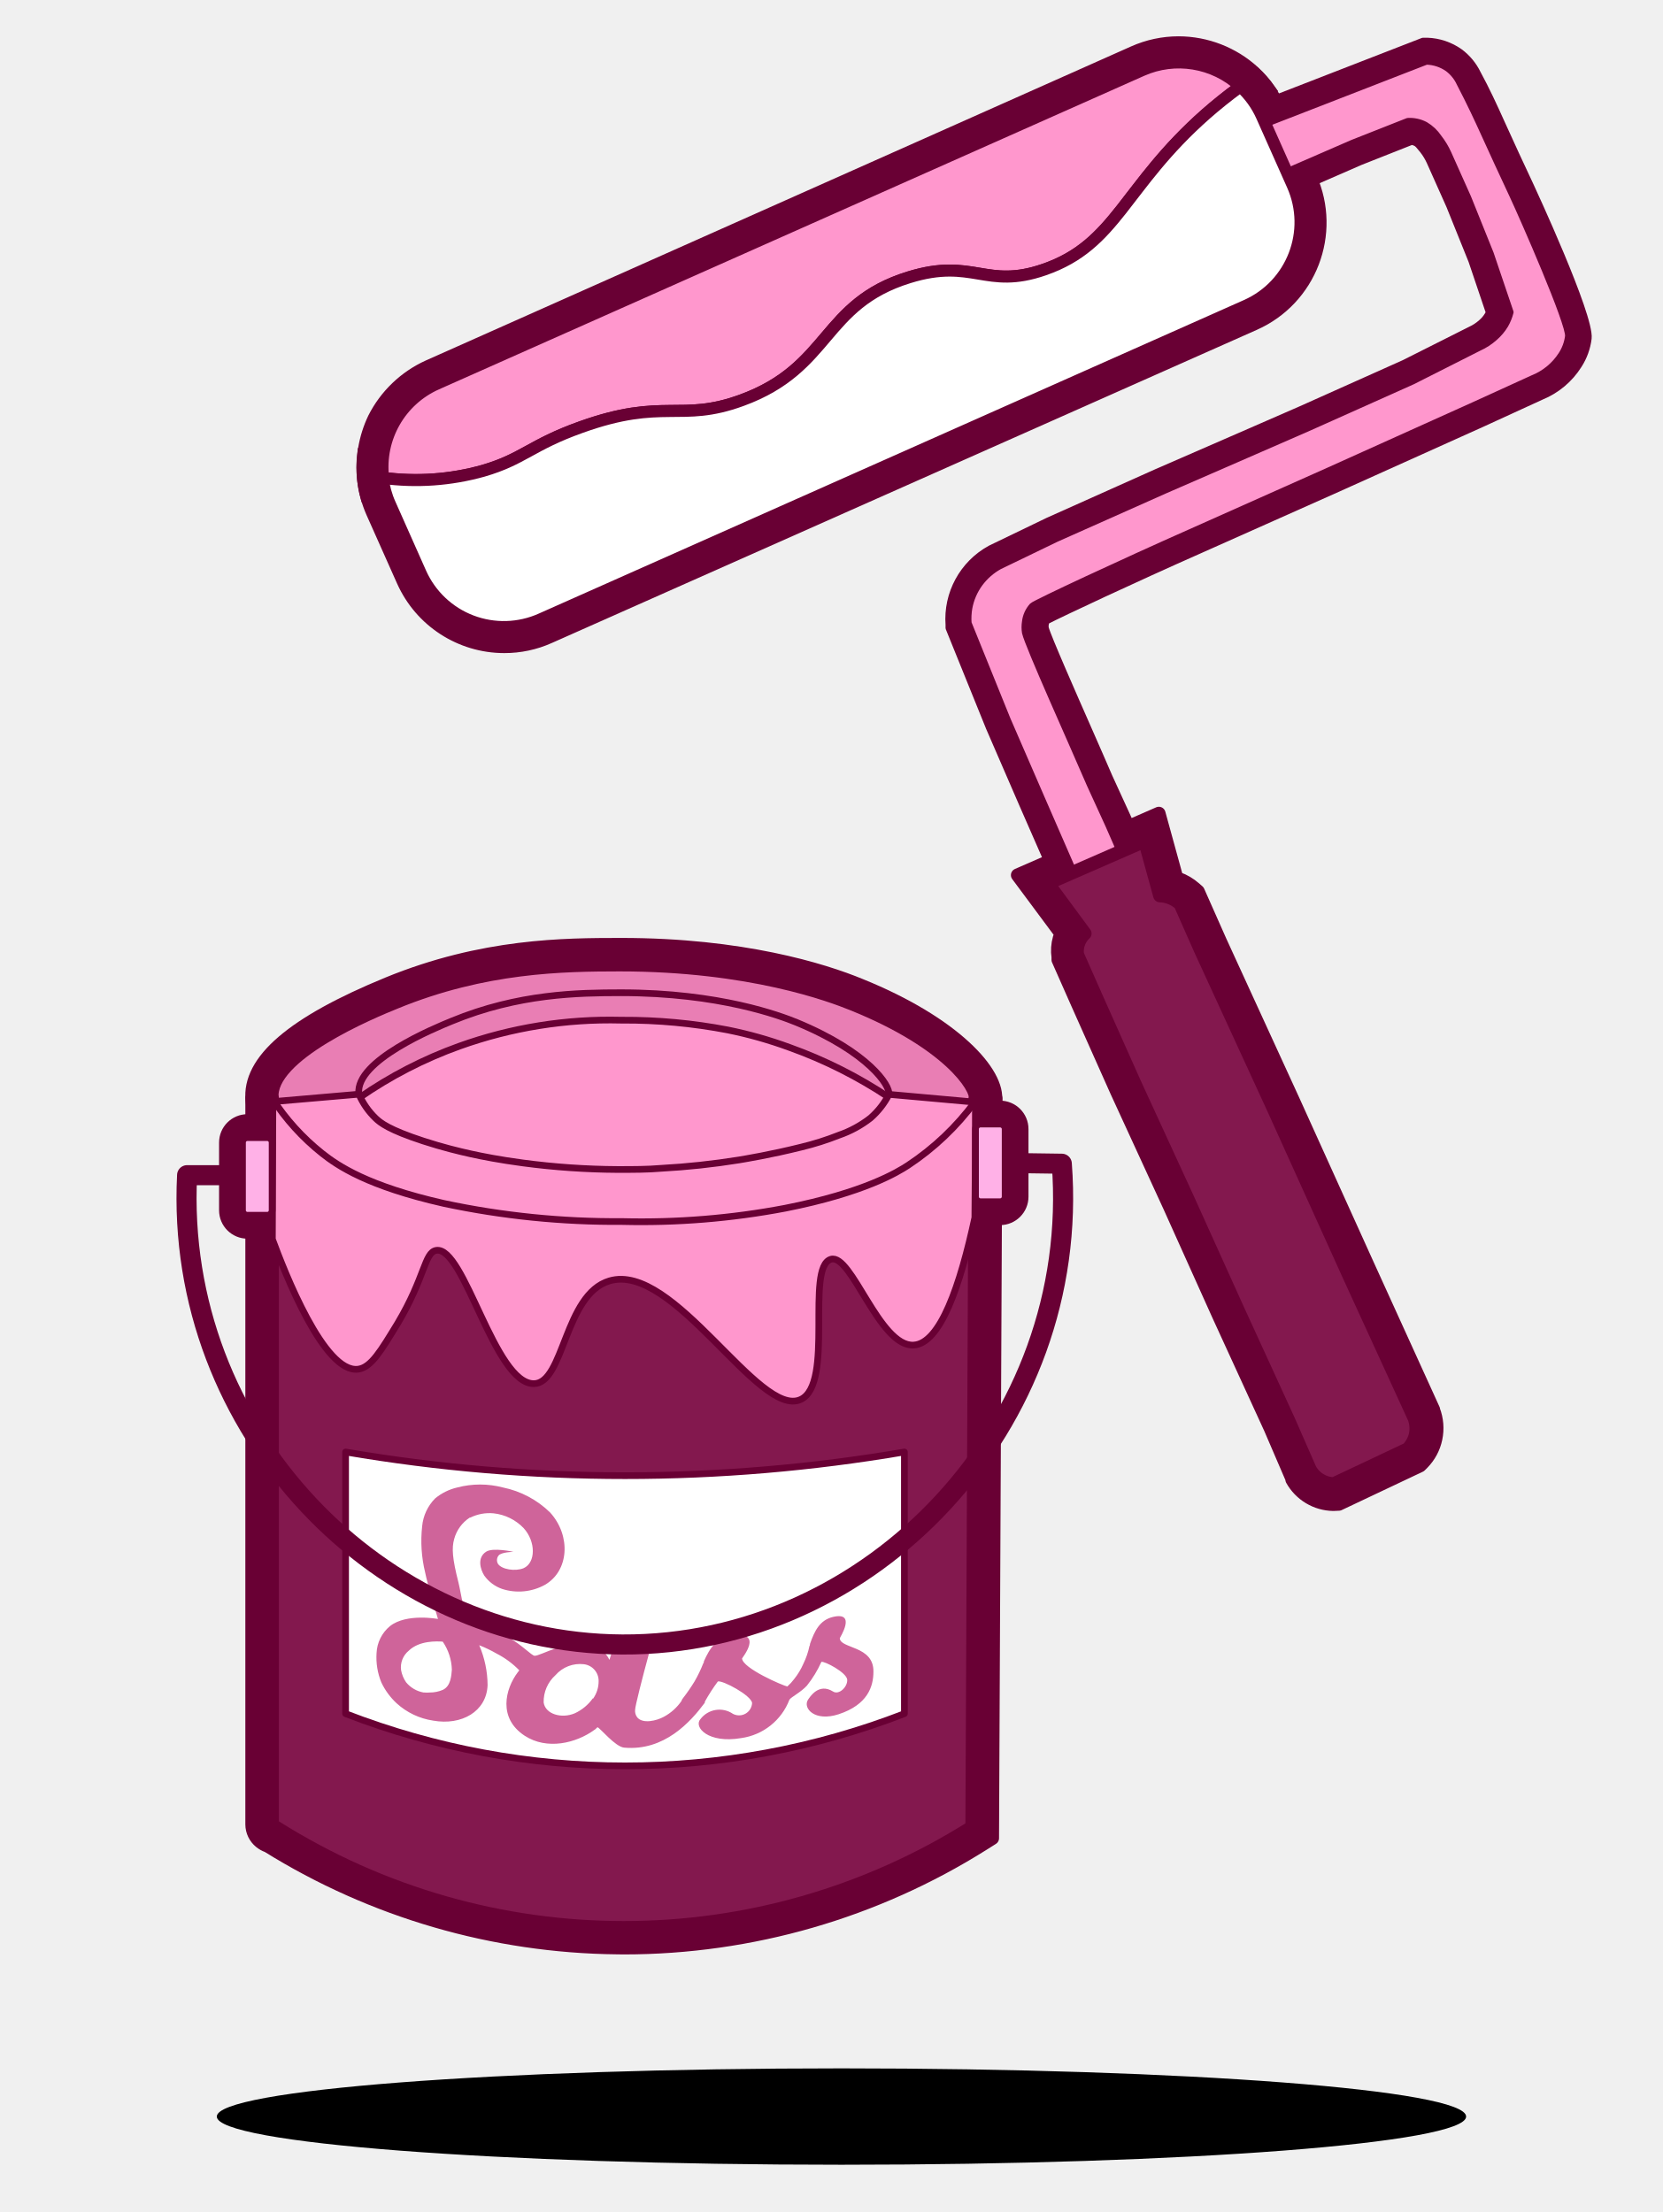
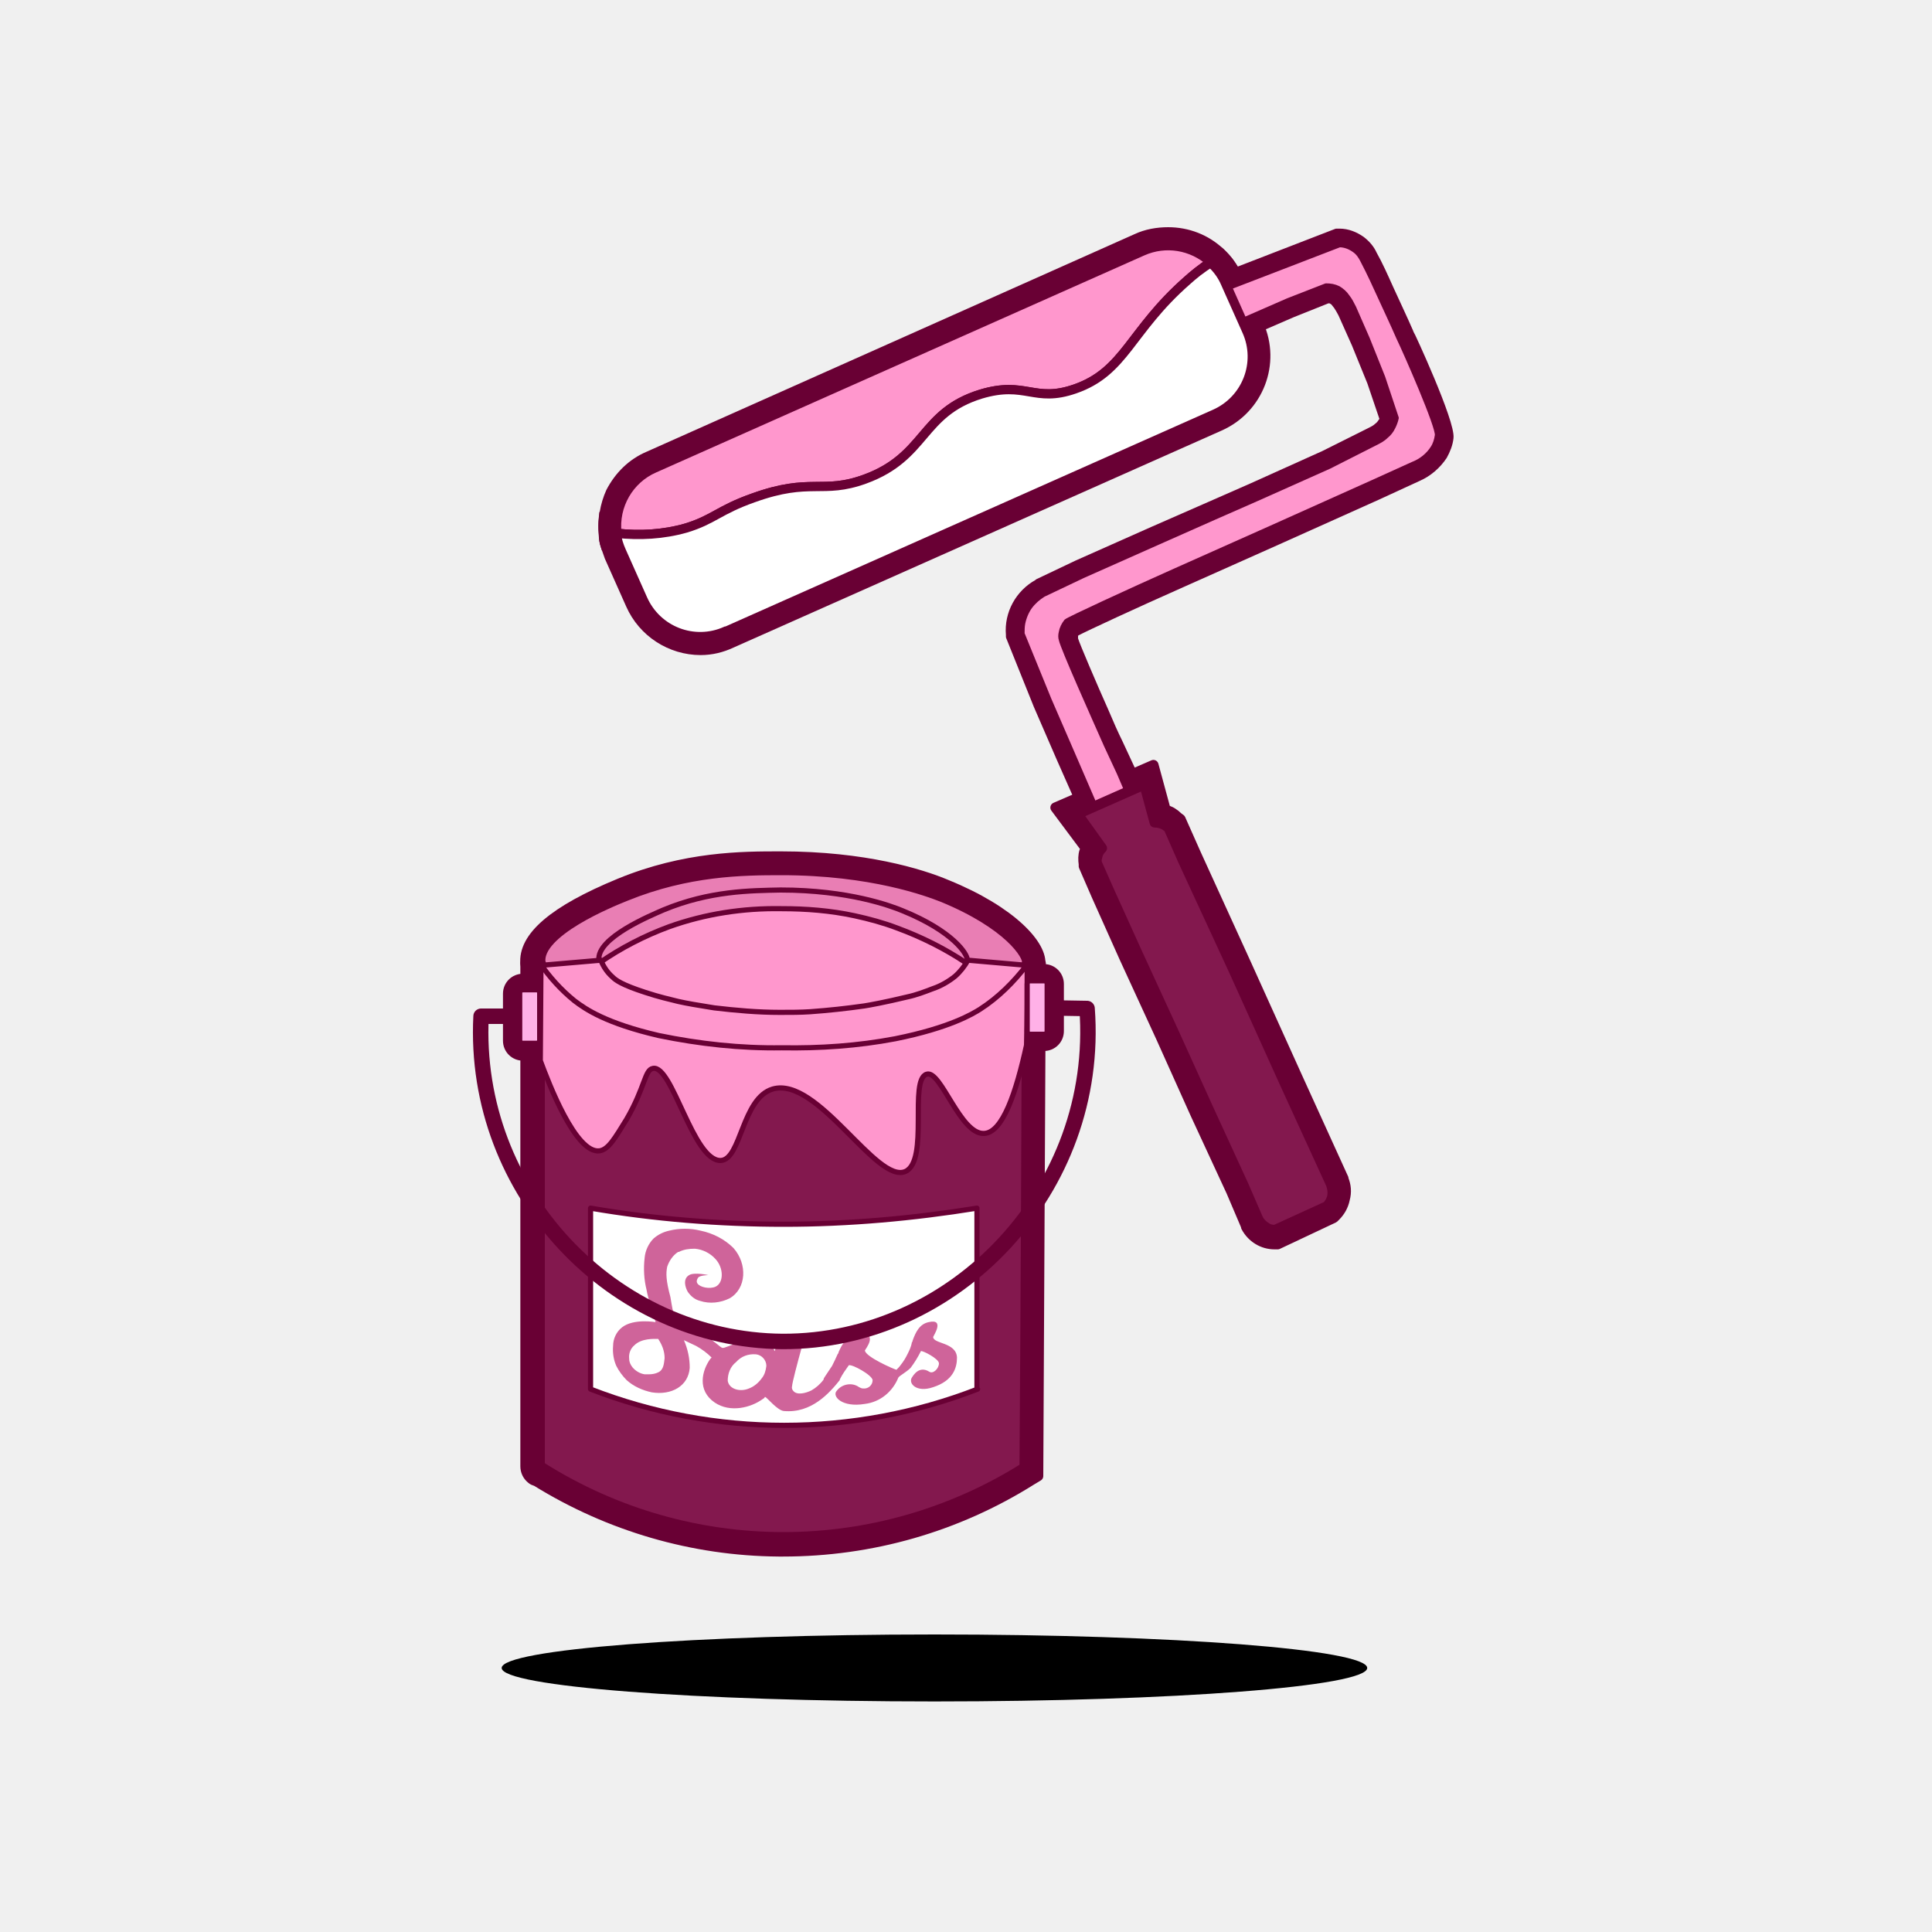
- <svg xmlns="http://www.w3.org/2000/svg" id="Layer_1" data-name="Layer 1" viewBox="0 0 198.72 264.42">
-   <defs>
-     <style>.cls-1,.cls-2,.cls-3{fill:#690034;}.cls-1,.cls-10,.cls-12,.cls-13,.cls-2,.cls-3,.cls-4,.cls-5,.cls-6,.cls-7,.cls-8,.cls-9{stroke:#690034;}.cls-1,.cls-12,.cls-13,.cls-2,.cls-4,.cls-5,.cls-6,.cls-7,.cls-8{stroke-linecap:round;stroke-linejoin:round;}.cls-1,.cls-13,.cls-4,.cls-7,.cls-8{stroke-width:0.8px;}.cls-2,.cls-5,.cls-6{stroke-width:1.6px;}.cls-10,.cls-3,.cls-9{stroke-miterlimit:10;stroke-width:1.44px;}.cls-4,.cls-9{fill:#ff97cd;}.cls-5{fill:#e97eb4;}.cls-6{fill:#83184e;}.cls-12,.cls-7{fill:none;}.cls-10,.cls-8{fill:#fff;}.cls-11{fill:#cf649a;}.cls-12{stroke-width:2.4px;}.cls-13{fill:#ffb1e7;}</style>
-   </defs>
-   <path class="cls-1" d="M122.21,96.19l-4-9.23L113.4,75.07l0-.36a9.58,9.58,0,0,1,4.94-9.11l.12-.06,6.78-3.27,13-5.82,9.85-4.29,7.38-3.22,12.33-5.52,7.95-4a5.15,5.15,0,0,0,1.27-.83,3.74,3.74,0,0,0,.79-.93c.06-.1.11-.2.16-.3l-2.09-6.19-2.65-6.58-2.35-5.26a6.86,6.86,0,0,0-.83-1.37c-.45-.56-.61-.76-.84-.88a1.59,1.59,0,0,0-.52-.16l-6.12,2.42-10,4.36L148,13.48l22.06-8.57.51,0a7.13,7.13,0,0,1,3.88,1.31,7,7,0,0,1,2.13,2.58c1,1.83,1.93,3.83,2.88,5.95q1.69,3.74,3.47,7.52c.07.16,7.2,15.49,6.88,18.19a7.57,7.57,0,0,1-1.15,3.18,9.53,9.53,0,0,1-4.47,3.76l-7,3.21-17.39,7.83-16.49,7.35c-7.77,3.44-16.44,7.5-18.29,8.46a2.77,2.77,0,0,0-.09.4,1.49,1.49,0,0,0,0,.42c.28,1.07,3.37,8.09,5.22,12.29.94,2.14,1.8,4.1,2.39,5.48l2.18,4.76,2.31,5.25-9.92,4.53Z" />
-   <path class="cls-2" d="M159.33,179.82a5.74,5.74,0,0,1-4.92-2.95l0-.11-2.58-6-6.18-13.49-5.88-13.07-6.31-13.73-4.74-10.63-2.26-5.11,0-.32a5.34,5.34,0,0,1,.15-2.25,5.14,5.14,0,0,1,.2-.55l-5.2-7,16.88-7.37,2.14,7.78.14,0a6.26,6.26,0,0,1,2,1.18l.4.35,2.66,6,8.71,19,8.9,19.67,7.86,17.28,0,.06a6,6,0,0,1,.27,3.41,5.9,5.9,0,0,1-1.56,2.92l-.31.31-9.7,4.59Z" />
-   <path class="cls-3" d="M49.83,59.78c-1,0-2.16-.07-2.16-.07-.72-.05-1.46-.12-2.19-.21l-1.7-.14a12.85,12.85,0,0,1-.38-2A13.78,13.78,0,0,1,44.66,50a13.58,13.58,0,0,1,6.54-6.26L135.46,6.21a13.22,13.22,0,0,1,5.39-1.15,13.39,13.39,0,0,1,9,3.51,13.2,13.2,0,0,1,1.9,2.17l-2.12,1.54c-1.36,1-2.67,2-3.91,3.12a60.86,60.86,0,0,0-8.52,9.43c-3.17,4.12-5.9,7.67-11.64,9.66a16.2,16.2,0,0,1-5.33,1,20.9,20.9,0,0,1-3.66-.38,17.2,17.2,0,0,0-3.09-.34,13.72,13.72,0,0,0-4.16.7c-4.59,1.42-6.56,3.74-8.84,6.44s-5.14,6.07-11,8.22a23.12,23.12,0,0,1-8.88,1.42,26.92,26.92,0,0,0-10.33,1.8A35.45,35.45,0,0,0,64.43,56a32.92,32.92,0,0,1-3.31,1.65,24.39,24.39,0,0,1-2.7.94A34.35,34.35,0,0,1,49.83,59.78Z" />
-   <path class="cls-3" d="M60.26,77.35a13.31,13.31,0,0,1-12.15-7.89l-3.66-8.21a14,14,0,0,1-.67-1.89,13.6,13.6,0,0,1-.38-2,13.32,13.32,0,0,1,0-3l2.7.34a30.1,30.1,0,0,0,3.75.24,26,26,0,0,0,7.26-1,22.13,22.13,0,0,0,5-2.18,40.33,40.33,0,0,1,6.52-3,31.26,31.26,0,0,1,11.92-2.07,18.58,18.58,0,0,0,7.26-1.13c4.69-1.71,6.79-4.19,9-6.82,2.42-2.86,5.16-6.09,11.08-7.92a18.59,18.59,0,0,1,5.58-.92,22.23,22.23,0,0,1,3.89.41,16.67,16.67,0,0,0,2.86.31A11.29,11.29,0,0,0,124,30c4.38-1.52,6.38-4.12,9.41-8a65.67,65.67,0,0,1,9.15-10.11c1.35-1.19,2.79-2.33,4.27-3.41l1.36-1,1.66,1.16A13.07,13.07,0,0,1,153,13l3.66,8.21a13.3,13.3,0,0,1-6.75,17.56L65.66,76.2A13.07,13.07,0,0,1,60.26,77.35Z" />
-   <path class="cls-4" d="M151.21,14.81l19.25-7.48a4.68,4.68,0,0,1,2.58.85,4.6,4.6,0,0,1,1.42,1.76c1.22,2.33,2.24,4.54,2.82,5.82,1.13,2.5,2.29,5,3.48,7.55,1.28,2.74,6.84,15.41,6.67,16.89a5.27,5.27,0,0,1-.81,2.21,7.27,7.27,0,0,1-3.39,2.81l-7.06,3.22L158.8,56.27l-16.48,7.35c-8.17,3.62-18.61,8.49-18.93,8.82a3.38,3.38,0,0,0-.86,1.9,4,4,0,0,0,0,1.27c.34,1.55,5.71,13.43,7.75,18.19l2.2,4.81,1.34,3.06-5.54,2.53-3.92-9-4-9.22-4.65-11.5a7.36,7.36,0,0,1,.09-1.8,7.12,7.12,0,0,1,1.26-2.93,7.31,7.31,0,0,1,2.37-2.08l6.77-3.27,13-5.79,9.83-4.28,7.38-3.22,12.4-5.55,7.91-4a7.25,7.25,0,0,0,1.88-1.22,6.25,6.25,0,0,0,1.27-1.51,6.07,6.07,0,0,0,.61-1.51l-2.37-7-2.69-6.69-2.37-5.3a9.31,9.31,0,0,0-1.14-1.88,4.94,4.94,0,0,0-1.59-1.5,3.92,3.92,0,0,0-2.08-.45l-6.61,2.61-7.89,3.43Z" />
-   <path class="cls-2" d="M73.88,145.64c-16.58,0-41.92-4.3-43.65-13.51a5.77,5.77,0,0,1-.09-.6c-.46-4.71,4.84-9.26,16.21-13.93s21.19-4.67,27.72-4.68h.19c14.36,0,24.07,3,28.58,4.87,11.17,4.52,16.63,10.52,16.1,13.88a6.68,6.68,0,0,1-1.14,2.94,16,16,0,0,1-1.47,1.6l-.16.16a18.48,18.48,0,0,1-5.67,3.23c-2,.82-3.65,1.35-4.72,1.67-3.09.93-5.64,1.49-7.29,1.82-3.7.76-7.53,1.36-11.38,1.78s-8,.69-11.94.76Z" />
-   <path class="cls-2" d="M73.77,232.82A80.58,80.58,0,0,1,32,220.66a2.92,2.92,0,0,1-.88-.49,2.69,2.69,0,0,1-1-2.09V131.29l4.79-.14c.22,3.74,18.14,9.69,39,9.69h1.25c1.21,0,2.44-.05,3.64-.12,20.32-.95,35.25-6.36,35.41-9.55l4.79.13-.41,88.44-1.11.7a80.58,80.58,0,0,1-42.9,12.39Z" />
-   <path class="cls-5" d="M116.57,131.29a4.3,4.3,0,0,1-.68,1.87c-.3.39-1.14,1.24-1.28,1.37l-.14.15c-.47.45-1.62,1.36-4.88,2.7a46.42,46.42,0,0,1-4.5,1.59c-2.92.88-5.33,1.42-7.08,1.77-4.28.88-8.11,1.41-11.16,1.75-3.23.35-7.19.66-11.72.75h-.57c-18.83.12-40.74-5-42-11.55a2.87,2.87,0,0,1-.06-.4c-.51-5.21,12-10.36,14.73-11.47,10.67-4.38,20.09-4.49,26.81-4.5,15.67,0,25.32,3.67,27.87,4.7C113.4,124.65,116.78,130,116.57,131.29Z" />
-   <rect class="cls-1" x="26.58" y="133.59" width="8.33" height="14.08" rx="2.99" />
-   <path class="cls-6" d="M116.57,131.29q-.19,43.56-.4,87.12a78,78,0,0,1-83.24,0,.44.44,0,0,1-.29-.09.3.3,0,0,1-.11-.24V131.29c.4,6.75,22.82,12.07,42,12h.57c1.27,0,2.54-.05,3.78-.12C95.72,142.33,116.25,137.7,116.57,131.29Z" />
-   <rect class="cls-1" x="114.18" y="131.97" width="8.33" height="14.08" rx="3" />
-   <path class="cls-7" d="M106.23,130.8a3.24,3.24,0,0,1-.51,1.4,13.66,13.66,0,0,1-1,1l-.1.11a12,12,0,0,1-3.68,2c-1.43.59-2.6,1-3.39,1.2-2.2.66-4,1.06-5.34,1.33-3.23.66-6.12,1.06-8.42,1.32s-5.42.5-8.84.56h-.42c-14.2.1-30.72-3.76-31.65-8.71,0-.08,0-.17,0-.29-.39-3.94,9.06-7.82,11.11-8.66,8-3.3,15.14-3.38,20.21-3.39,11.81,0,19.09,2.77,21,3.55C103.84,125.79,106.39,129.81,106.23,130.8Z" />
-   <path class="cls-4" d="M47.4,139.07A15.63,15.63,0,0,1,45,136.36a15.84,15.84,0,0,1-2.08-5.12,51.27,51.27,0,0,1,12-6.19,53.2,53.2,0,0,1,19.3-3.1h.14a65,65,0,0,1,12.61,1.17,50.09,50.09,0,0,1,7.36,2.08,54.54,54.54,0,0,1,11.93,6,7.54,7.54,0,0,1-1.84,4.32c-1.77,1.91-4.26,2.23-6.1,2.54-6.9,1.13-3.79,1.8-12.76,3.35C67.45,144.57,51.38,142.45,47.4,139.07Z" />
-   <path class="cls-8" d="M108.08,204.85a92.45,92.45,0,0,1-66.78,0V173.57a198.25,198.25,0,0,0,33.39,2.83,198.25,198.25,0,0,0,33.39-2.83Z" />
-   <path class="cls-4" d="M116.57,131.75q0,6.9-.07,13.81c-1.75,8.12-4.13,15.06-7.32,15.23-4.1.23-7.42-11-9.88-10.26-3.1.94.45,14.92-3.63,16.77-5,2.27-15.14-16.5-22.85-14.18-5.37,1.61-5.4,12.22-9,12.28-4.74.08-8.33-16.52-11.7-15.93-1.4.25-1.31,3.21-4.6,8.73-2,3.27-3.16,5.26-4.71,5.47-4.08.55-8.81-11.62-10.26-15.54l.06-16.44,10.28-.89a9,9,0,0,0,2,2.88c.56.54,1.61,1.38,5.68,2.71,2.33.76,4.28,1.23,5.68,1.54s3.48.72,6.26,1.09a89.31,89.31,0,0,0,11.28.78c1.88,0,3.61,0,5.21-.14a89.79,89.79,0,0,0,9.31-1c.82-.14,3.77-.62,7.46-1.54a33.19,33.19,0,0,0,4.48-1.42,13,13,0,0,0,3.79-2.06,9.55,9.55,0,0,0,2.2-2.82Z" />
-   <path class="cls-7" d="M32.53,131.29a27.41,27.41,0,0,0,5.95,6.57c1.87,1.49,5.47,3.94,14.58,6a98.45,98.45,0,0,0,21.25,2.16,92.12,92.12,0,0,0,19.52-1.59c9.49-1.87,13.48-4.34,14.69-5.13a31.59,31.59,0,0,0,8-7.6" />
-   <path class="cls-6" d="M125.23,105.59l11.58-5.06,1.8,6.53a3.82,3.82,0,0,1,2.44,1l2.45,5.54,8.73,19,8.89,19.66L169,169.47a3.59,3.59,0,0,1,.17,2,3.64,3.64,0,0,1-.94,1.75l-8.81,4.16a3.18,3.18,0,0,1-1.55-.41,3.4,3.4,0,0,1-1.31-1.3L154,169.83l-6.2-13.54-5.87-13-6.32-13.75-4.73-10.6-2.13-4.82a2.89,2.89,0,0,1,.09-1.22,2.93,2.93,0,0,1,.81-1.31Z" />
-   <path class="cls-9" d="M57.76,56.28c4.81-1.4,5.7-3.08,11.69-5.22,9.89-3.55,11.89-.53,19.2-3.21,10.67-3.9,9.56-11.49,20-14.7,7.69-2.38,9.14,1.51,16.17-.93,8.65-3,9.47-9.92,19.35-18.62,1.14-1,2.5-2.11,4.09-3.26a10.89,10.89,0,0,0-11.8-1.94L52.18,45.88a10.89,10.89,0,0,0-6.4,11.24A29.74,29.74,0,0,0,57.76,56.28Z" />
-   <path class="cls-10" d="M144.14,13.6c-9.88,8.7-10.7,15.63-19.35,18.62-7,2.44-8.48-1.45-16.17.93-10.41,3.21-9.3,10.8-20,14.7-7.31,2.68-9.31-.34-19.2,3.21-6,2.14-6.88,3.82-11.69,5.22a29.74,29.74,0,0,1-12,.84,10.66,10.66,0,0,0,.87,3.15l3.65,8.21A10.9,10.9,0,0,0,64.69,74l84.25-37.47a10.9,10.9,0,0,0,5.54-14.39l-3.66-8.22a10.71,10.71,0,0,0-2.59-3.59C146.64,11.49,145.28,12.6,144.14,13.6Z" />
-   <ellipse cx="100.56" cy="253.01" rx="74.65" ry="5.76" />
-   <path class="cls-11" d="M100.36,195.83c0-.06,2.06-3.23-.83-2.54-1.55.38-2.18,1.64-2.73,3.22,0,.08,0,.17-.06.24A9.15,9.15,0,0,1,96,198.9a8.07,8.07,0,0,1-1.1,1.82,6,6,0,0,1-.81.88c-.48-.08-5.35-2.17-5.41-3.35,0-.06,2.61-3.22-1.07-2.75-2,.25-2.78,1.51-3.49,3.09,0,.08,0,.17-.08.25A15.61,15.61,0,0,1,83,201a22,22,0,0,1-1.38,2,1.74,1.74,0,0,0-.15.22l0,.07a6,6,0,0,1-2.15,1.94c-.84.46-2.49.87-3.16.07a1.26,1.26,0,0,1-.26-.92c0-.42.88-3.87,1.63-6.62.14-.53-.47-1-1.25-1h-1.9a1.26,1.26,0,0,0-1.24.66l-.31,1a3.09,3.09,0,0,0-2.18-1.73c-2.66-.86-6.06,1.28-6.76,1.24-.32,0-1.59-1.33-2.89-2.05-2-1.09-4.34-1.42-4.71-1.75-.82-.71-1.18-3.69-1.5-4.95-.74-2.9-.82-4.14-.51-5.22a4.42,4.42,0,0,1,1.86-2.55l.07,0a5.18,5.18,0,0,1,2.76-.51,5.84,5.84,0,0,1,3.6,1.76c1.48,1.61,1.47,4.15,0,4.8-1,.41-2.62.15-3.06-.52a.88.88,0,0,1,.08-1c.33-.41,1.77-.44,1.77-.44s-2.49-.55-3.28,0c-1.08.71-.68,2.09-.21,2.84a4.38,4.38,0,0,0,2.14,1.6,6.47,6.47,0,0,0,5.09-.48c2.91-1.66,3.16-5.87.65-8.65a11.3,11.3,0,0,0-5.65-3,10.73,10.73,0,0,0-5.45,0A6.4,6.4,0,0,0,52,179.12a5.44,5.44,0,0,0-1.55,3.32,15.87,15.87,0,0,0,.36,5.54c.27,1.4,1.53,5.55,1.53,5.55s-3.75-.71-5.73.85A4.43,4.43,0,0,0,45,197.61a7.89,7.89,0,0,0,.57,3.5,8.15,8.15,0,0,0,1.83,2.5,8.28,8.28,0,0,0,4.36,2.07c3.39.61,6.38-1.08,6.51-4.23a12.27,12.27,0,0,0-1-4.78,14.89,14.89,0,0,1,2.08,1,10.37,10.37,0,0,1,2.71,2,1.89,1.89,0,0,1-.19.24c-1.5,2-2.37,5.47.82,7.57,2.69,1.76,6.17.89,8.34-.69.06,0,.37-.33.37-.32.32.09,2.13,2.35,3.19,2.44,4.8.43,7.94-3.08,9.64-5.37l0-.07,0-.05A21.36,21.36,0,0,1,85.79,201c.54-.17,4,1.66,4.09,2.58a1.56,1.56,0,0,1-2.29,1.29,2.85,2.85,0,0,0-3.89.64c-.83.93.91,2.94,4.87,2.26a7.24,7.24,0,0,0,5.77-4.59c.19-.31,1.36-.88,2.09-1.68a13.22,13.22,0,0,0,1.73-2.84c.33-.13,3.06,1.28,3.09,2.15s-1,1.84-1.7,1.39c-1.73-1.08-2.78.69-3,1-.62,1,.81,2.65,3.67,1.72,3.47-1.14,4.16-3.31,4.16-5.09C104.43,196.69,100.4,197.11,100.36,195.83ZM52.93,202a3.92,3.92,0,0,1-1.56.32,4,4,0,0,1-.67,0h-.08a3.5,3.5,0,0,1-2.09-1.22,3.72,3.72,0,0,1-.6-1.46,2.56,2.56,0,0,1,.91-2.31c1.27-1.24,3.38-1.14,4.07-1.09A6.23,6.23,0,0,1,54,199.59C53.94,200.27,53.89,201.54,52.93,202Zm17.93,1a5.47,5.47,0,0,1-2.18,1.81c-1.56.66-3.5.11-3.71-1.29a4.24,4.24,0,0,1,1.41-3.27,3.89,3.89,0,0,1,3.4-1.31,2,2,0,0,1,1.76,2A3.59,3.59,0,0,1,70.86,203.08Z" />
-   <path class="cls-12" d="M28.49,140.48H22.36c-1.54,30.45,22.92,55.94,52,56.1,29.84.16,54.91-26.31,52.53-57.47l-6.41-.09" />
-   <rect class="cls-13" x="28.98" y="135.99" width="3.54" height="9.28" rx="0.59" />
-   <rect class="cls-13" x="116.58" y="134.37" width="3.54" height="9.28" rx="0.6" />
+ <svg xmlns="http://www.w3.org/2000/svg" version="1.1" id="Layer_1" x="0px" y="0px" viewBox="0 0 300 300" style="enable-background:new 0 0 300 300;" xml:space="preserve">
+   <style type="text/css">
+ 	.st0{fill:#690034;stroke:#690034;stroke-width:0.8;stroke-linecap:round;stroke-linejoin:round;}
+ 	.st1{fill:#690034;stroke:#690034;stroke-width:1.6;stroke-linecap:round;stroke-linejoin:round;}
+ 	.st2{fill:#690034;stroke:#690034;stroke-width:1.44;stroke-miterlimit:10;}
+ 	.st3{fill:#FF97CD;stroke:#690034;stroke-width:0.8;stroke-linecap:round;stroke-linejoin:round;}
+ 	.st4{fill:#E97EB4;stroke:#690034;stroke-width:1.6;stroke-linecap:round;stroke-linejoin:round;}
+ 	.st5{fill:#83184E;stroke:#690034;stroke-width:1.6;stroke-linecap:round;stroke-linejoin:round;}
+ 	.st6{fill:none;stroke:#690034;stroke-width:0.8;stroke-linecap:round;stroke-linejoin:round;}
+ 	.st7{fill:#FFFFFF;stroke:#690034;stroke-width:0.8;stroke-linecap:round;stroke-linejoin:round;}
+ 	.st8{fill:#FF97CD;stroke:#690034;stroke-width:1.44;stroke-miterlimit:10;}
+ 	.st9{fill:#FFFFFF;stroke:#690034;stroke-width:1.44;stroke-miterlimit:10;}
+ 	.st10{fill:#CF649A;}
+ 	.st11{fill:none;stroke:#690034;stroke-width:2.4;stroke-linecap:round;stroke-linejoin:round;}
+ 	.st12{fill:#FFB1E7;stroke:#690034;stroke-width:0.8;stroke-linecap:round;stroke-linejoin:round;}
+ </style>
+   <g>
+     <path class="st0" d="M164.5,117.9l-3.6-8.3l-4.3-10.7v-0.3c-0.3-3.4,1.5-6.6,4.4-8.2l0.1-0.1l6.1-2.9l11.7-5.2l8.9-3.9l6.6-2.9   l11.1-5l7.2-3.6c0.4-0.2,0.8-0.4,1.1-0.7c0.3-0.2,0.5-0.5,0.7-0.8c0.1-0.1,0.1-0.2,0.1-0.3l-1.9-5.6l-2.4-5.9l-2.1-4.7   c-0.2-0.4-0.5-0.9-0.7-1.2c-0.4-0.5-0.5-0.7-0.8-0.8c-0.1-0.1-0.3-0.1-0.5-0.1l-5.5,2.2l-9,3.9l-4.1-9.2l19.9-7.7h0.5   c1.3,0,2.5,0.5,3.5,1.2c0.8,0.6,1.5,1.4,1.9,2.3c0.9,1.6,1.7,3.4,2.6,5.4c1,2.2,2.1,4.5,3.1,6.8c0.1,0.1,6.5,13.9,6.2,16.4   c-0.1,1-0.5,2-1,2.9c-1,1.5-2.4,2.7-4,3.4l-6.3,2.9l-15.6,7l-14.8,6.6c-7,3.1-14.8,6.7-16.5,7.6c0,0.1-0.1,0.2-0.1,0.4   c0,0.1,0,0.3,0,0.4c0.3,1,3,7.3,4.7,11.1c0.8,1.9,1.6,3.7,2.2,4.9l2,4.3l2.1,4.7l-8.9,4.1L164.5,117.9z" />
+     <path class="st1" d="M197.9,193.2c-1.8,0-3.5-1-4.4-2.7v-0.1l-2.3-5.4l-5.6-12.1l-5.3-11.8l-5.7-12.4l-4.3-9.6l-2-4.6v-0.3   c-0.1-0.7-0.1-1.4,0.1-2c0.1-0.2,0.1-0.3,0.2-0.5l-4.7-6.3l15.2-6.6l1.9,7h0.1c0.7,0.2,1.3,0.6,1.8,1.1l0.4,0.3l2.4,5.4l7.8,17.1   l8,17.7l7.1,15.6v0.1c0.4,1,0.5,2,0.2,3.1c-0.2,1-0.7,1.9-1.4,2.6l-0.3,0.3l-8.7,4.1L197.9,193.2z" />
+     <path class="st2" d="M99.4,85.2c-0.9,0-1.9-0.1-1.9-0.1c-0.6,0-1.3-0.1-2-0.2L94,84.8c-0.2-0.6-0.3-1.2-0.3-1.8   c-0.2-2.3,0.2-4.6,1.1-6.6c1.3-2.5,3.3-4.5,5.9-5.6l75.8-33.8c1.5-0.7,3.2-1,4.9-1c3,0,5.9,1.1,8.1,3.2c0.6,0.6,1.2,1.2,1.7,2   l-1.9,1.4c-1.2,0.9-2.4,1.8-3.5,2.8c-2.8,2.6-5.4,5.4-7.7,8.5c-2.9,3.7-5.3,6.9-10.5,8.7c-1.5,0.6-3.2,0.9-4.8,0.9   c-1.1,0-2.2-0.1-3.3-0.3c-0.9-0.2-1.8-0.3-2.8-0.3c-1.3,0-2.5,0.2-3.7,0.6c-4.1,1.3-5.9,3.4-8,5.8c-2.1,2.4-4.6,5.5-9.9,7.4   c-2.6,0.9-5.3,1.4-8,1.3c-3.2-0.1-6.3,0.5-9.3,1.6c-1.8,0.6-3.6,1.4-5.3,2.4c-1,0.6-2,1-3,1.5c-0.8,0.3-1.6,0.6-2.4,0.8   C104.6,84.8,102,85.1,99.4,85.2z" />
+     <path class="st2" d="M108.8,101c-4.7,0-9-2.8-10.9-7.1l-3.3-7.4c-0.2-0.6-0.4-1.1-0.6-1.7c-0.2-0.6-0.3-1.2-0.3-1.8   c-0.1-0.9-0.1-1.8,0-2.7l2.4,0.3c1.1,0.1,2.2,0.2,3.4,0.2c2.2,0,4.4-0.3,6.5-0.9c1.6-0.5,3.1-1.1,4.5-2c1.9-1.1,3.8-2,5.9-2.7   c3.4-1.3,7.1-1.9,10.7-1.9c2.2,0.1,4.4-0.2,6.5-1c4.2-1.5,6.1-3.8,8.1-6.1c2.2-2.6,4.6-5.5,10-7.1c1.6-0.5,3.3-0.8,5-0.8   c1.2,0,2.3,0.1,3.5,0.4c0.8,0.2,1.7,0.3,2.6,0.3c1.2,0,2.3-0.2,3.4-0.6c3.9-1.4,5.7-3.7,8.5-7.2c2.4-3.3,5.2-6.4,8.2-9.1   c1.2-1.1,2.5-2.1,3.8-3.1l1.2-0.9l1.5,1c1.2,1.1,2.2,2.4,2.8,3.9l3.3,7.4c2.7,6,0,13.1-6.1,15.8c0,0,0,0,0,0l-75.8,33.7   C112.1,100.6,110.5,101,108.8,101z" />
+     <path class="st3" d="M190.6,44.7L208,38c0.8,0,1.6,0.3,2.3,0.8c0.6,0.4,1,1,1.3,1.6c1.1,2.1,2,4.1,2.5,5.2c1,2.2,2.1,4.5,3.1,6.8   c1.2,2.5,6.2,13.9,6,15.2c-0.1,0.7-0.3,1.4-0.7,2c-0.7,1.1-1.8,2-3.1,2.5l-6.4,2.9l-15.6,7l-14.8,6.6c-7.4,3.3-16.7,7.6-17,7.9   c-0.4,0.5-0.7,1.1-0.8,1.7c-0.1,0.4-0.1,0.8,0,1.1c0.3,1.4,5.1,12.1,7,16.4l2,4.3l1.2,2.8l-5,2.3l-3.5-8.1l-3.6-8.3l-4.2-10.3   c0-0.5,0-1.1,0.1-1.6c0.2-1,0.6-1.9,1.1-2.6c0.6-0.8,1.3-1.4,2.1-1.9l6.1-2.9l11.7-5.2l8.8-3.9l6.6-2.9l11.2-5l7.1-3.6   c0.6-0.3,1.2-0.6,1.7-1.1c0.5-0.4,0.8-0.8,1.1-1.4c0.2-0.4,0.4-0.9,0.5-1.4l-2.1-6.3l-2.4-6l-2.1-4.8c-0.3-0.6-0.6-1.2-1-1.7   c-0.4-0.6-0.9-1-1.4-1.3c-0.6-0.3-1.2-0.4-1.9-0.4l-5.9,2.3l-7.1,3.1L190.6,44.7z" />
+     <path class="st1" d="M121,162.4c-14.9,0-37.7-3.9-39.3-12.2c0-0.2-0.1-0.4-0.1-0.5c-0.4-4.2,4.4-8.3,14.6-12.5s19.1-4.2,24.9-4.2   h0.2c12.9,0,21.7,2.7,25.7,4.4c10.1,4.1,15,9.5,14.5,12.5c-0.1,1-0.5,1.9-1,2.6c-0.4,0.5-0.8,1-1.3,1.4l-0.1,0.1   c-1.5,1.3-3.2,2.2-5.1,2.9c-1.8,0.7-3.3,1.2-4.2,1.5c-2.8,0.8-5.1,1.3-6.6,1.6c-3.3,0.7-6.8,1.2-10.2,1.6   c-3.5,0.4-7.2,0.6-10.7,0.7L121,162.4z" />
+     <path class="st1" d="M120.9,240.9c-13.3-0.1-26.3-3.9-37.6-10.9c-0.3-0.1-0.6-0.2-0.8-0.4c-0.6-0.5-0.9-1.2-0.9-1.9v-78.1l4.3-0.1   c0.2,3.4,16.3,8.7,35.1,8.7h1.1c1.1,0,2.2,0,3.3-0.1c18.3-0.9,31.7-5.7,31.9-8.6l4.3,0.1l-0.4,79.6l-1,0.6   c-11.6,7.3-24.9,11.1-38.6,11.1L120.9,240.9z" />
+     <path class="st4" d="M159.5,149.5c-0.1,0.6-0.3,1.2-0.6,1.7c-0.3,0.4-1,1.1-1.2,1.2l-0.1,0.1c-0.4,0.4-1.5,1.2-4.4,2.4   c-1.3,0.5-2.7,1-4,1.4c-2.6,0.8-4.8,1.3-6.4,1.6c-3.9,0.8-7.3,1.3-10,1.6c-2.9,0.3-6.5,0.6-10.5,0.7h-0.5   c-16.9,0.1-36.7-4.5-37.8-10.4c0-0.1,0-0.2-0.1-0.4c-0.5-4.7,10.8-9.3,13.3-10.3c9.6-3.9,18.1-4,24.1-4c14.1,0,22.8,3.3,25.1,4.2   C156.6,143.5,159.7,148.3,159.5,149.5z" />
+     <path class="st0" d="M81.2,151.6h2.1c1.5,0,2.7,1.2,2.7,2.7v7.3c0,1.5-1.2,2.7-2.7,2.7h-2.1c-1.5,0-2.7-1.2-2.7-2.7v-7.3   C78.5,152.8,79.7,151.6,81.2,151.6z" />
+     <path class="st5" d="M159.5,149.5c-0.1,26.1-0.2,52.3-0.4,78.4c-22.9,14.4-52,14.4-74.9,0c-0.1,0-0.2,0-0.3-0.1   c-0.1-0.1-0.1-0.1-0.1-0.2v-78.1c0.4,6.1,20.5,10.9,37.8,10.8h0.5c1.1,0,2.3,0,3.4-0.1C140.7,159.4,159.2,155.3,159.5,149.5z" />
+     <path class="st0" d="M160,150.1h2.1c1.5,0,2.7,1.2,2.7,2.7v7.3c0,1.5-1.2,2.7-2.7,2.7H160c-1.5,0-2.7-1.2-2.7-2.7v-7.3   C157.3,151.3,158.5,150.1,160,150.1z" />
+     <path class="st6" d="M150.2,149.1c-0.1,0.4-0.2,0.9-0.5,1.3c-0.3,0.3-0.6,0.6-0.9,0.9l-0.1,0.1c-1,0.8-2.1,1.4-3.3,1.8   c-1.3,0.5-2.3,0.9-3.1,1.1c-2,0.6-3.6,1-4.8,1.2c-2.9,0.6-5.5,1-7.6,1.2c-2.1,0.2-4.9,0.4-8,0.5h-0.4c-12.8,0.1-27.6-3.4-28.5-7.8   c0-0.1,0-0.2,0-0.3c-0.4-3.5,8.2-7,10-7.8c7.2-3,13.6-3,18.2-3.1c10.6,0,17.2,2.5,18.9,3.2C148,144.6,150.3,148.2,150.2,149.1z" />
+     <path class="st3" d="M97.2,156.5c-0.8-0.7-1.5-1.5-2.2-2.4c-0.9-1.4-1.5-3-1.9-4.6c3.3-2.3,7-4.2,10.8-5.6c5.6-2,11.5-2.9,17.4-2.8   h0.1c3.8,0,7.6,0.3,11.3,1.1c2.3,0.5,4.5,1.1,6.6,1.9c3.8,1.4,7.4,3.2,10.7,5.4c-0.1,1.4-0.7,2.8-1.7,3.9c-1.6,1.7-3.8,2-5.5,2.3   c-6.2,1-3.4,1.6-11.5,3C115.3,161.5,100.8,159.5,97.2,156.5z" />
+     <path class="st7" d="M151.8,215.7c-19.3,7.5-40.8,7.5-60.1,0v-28.1c9.9,1.7,20,2.5,30,2.5c10.1,0,20.1-0.9,30-2.5V215.7z" />
+     <path class="st3" d="M159.5,149.9c0,4.1,0,8.3-0.1,12.4c-1.6,7.3-3.7,13.6-6.6,13.7c-3.7,0.2-6.7-9.9-8.9-9.2   c-2.8,0.8,0.4,13.4-3.3,15.1c-4.5,2-13.6-14.8-20.6-12.8c-4.8,1.4-4.9,11-8.1,11.1c-4.3,0.1-7.5-14.9-10.5-14.3   c-1.3,0.2-1.2,2.9-4.1,7.9c-1.8,2.9-2.8,4.7-4.2,4.9c-3.7,0.5-7.9-10.5-9.2-14l0.1-14.8l9.3-0.8c0.4,1,1,1.9,1.8,2.6   c0.5,0.5,1.4,1.2,5.1,2.4c2.1,0.7,3.9,1.1,5.1,1.4c1.3,0.3,3.1,0.6,5.6,1c3.4,0.4,6.8,0.7,10.2,0.7c1.7,0,3.2,0,4.7-0.1   c2.8-0.2,5.6-0.5,8.4-0.9c0.7-0.1,3.4-0.6,6.7-1.4c1.4-0.3,2.7-0.8,4-1.3c1.2-0.4,2.4-1.1,3.4-1.9c0.8-0.7,1.5-1.6,2-2.5   L159.5,149.9z" />
+     <path class="st6" d="M83.8,149.5c1.5,2.2,3.3,4.2,5.4,5.9c1.7,1.3,4.9,3.5,13.1,5.4c6.3,1.3,12.7,2,19.1,1.9   c5.9,0.1,11.8-0.3,17.6-1.4c8.5-1.7,12.1-3.9,13.2-4.6c2.8-1.8,5.2-4.2,7.2-6.8" />
+     <path class="st5" d="M167.3,126.4l10.4-4.6l1.6,5.9c0.8,0,1.6,0.3,2.2,0.9l2.2,5l7.9,17.1l8,17.7l7.1,15.5c0.2,0.6,0.3,1.2,0.2,1.8   c-0.1,0.6-0.4,1.1-0.8,1.6L198,191c-0.5,0-1-0.1-1.4-0.4c-0.5-0.3-0.9-0.7-1.2-1.2l-2.3-5.3l-5.6-12.2l-5.3-11.7l-5.7-12.4   l-4.3-9.5l-1.9-4.3c-0.1-0.4,0-0.7,0.1-1.1c0.1-0.5,0.4-0.9,0.7-1.2L167.3,126.4z" />
+     <path class="st8" d="M106.5,82c4.3-1.3,5.1-2.8,10.5-4.7c8.9-3.2,10.7-0.5,17.3-2.9c9.6-3.5,8.6-10.3,18-13.2   c6.9-2.1,8.2,1.4,14.6-0.8c7.8-2.7,8.5-8.9,17.4-16.8c1-0.9,2.2-1.9,3.7-2.9c-2.9-2.6-7-3.3-10.6-1.7l-75.8,33.7   c-3.9,1.7-6.3,5.8-5.8,10.1C99.4,83.2,103,83,106.5,82z" />
+     <path class="st9" d="M184.3,43.6c-8.9,7.8-9.6,14.1-17.4,16.8c-6.3,2.2-7.6-1.3-14.6,0.8c-9.4,2.9-8.4,9.7-18,13.2   c-6.6,2.4-8.4-0.3-17.3,2.9c-5.4,1.9-6.2,3.4-10.5,4.7c-3.5,1-7.2,1.2-10.8,0.8c0.1,1,0.4,1.9,0.8,2.8l3.3,7.4c2.2,5,8,7.2,12.9,5   c0,0,0,0,0.1,0l75.8-33.7c5-2.2,7.2-8,5-12.9c0,0,0,0,0,0l-3.3-7.4c-0.5-1.2-1.3-2.3-2.3-3.2C186.5,41.7,185.3,42.7,184.3,43.6z" />
+     <ellipse cx="145.1" cy="259" rx="67.2" ry="5.2" />
+     <path class="st10" d="M144.9,207.6c0-0.1,1.9-2.9-0.7-2.3c-1.4,0.3-2,1.5-2.5,2.9c0,0.1,0,0.2-0.1,0.2c-0.1,0.7-0.4,1.3-0.7,1.9   c-0.3,0.6-0.6,1.1-1,1.6c-0.2,0.3-0.5,0.6-0.7,0.8c-0.4-0.1-4.8-2-4.9-3c0-0.1,2.3-2.9-1-2.5c-1.8,0.2-2.5,1.4-3.1,2.8   c0,0.1,0,0.2-0.1,0.2c-0.3,0.7-0.6,1.3-0.9,1.9c-0.4,0.6-0.8,1.2-1.2,1.8c0,0.1-0.1,0.1-0.1,0.2v0.1c-0.5,0.7-1.2,1.3-1.9,1.7   c-0.8,0.4-2.2,0.8-2.8,0.1c-0.2-0.2-0.3-0.5-0.2-0.8c0-0.4,0.8-3.5,1.5-6c0.1-0.5-0.4-0.9-1.1-0.9h-1.7c-0.5,0-0.9,0.2-1.1,0.6   l-0.3,0.9c-0.4-0.8-1.1-1.4-2-1.6c-2.4-0.8-5.5,1.2-6.1,1.1c-0.3,0-1.4-1.2-2.6-1.8c-1.8-1-3.9-1.3-4.2-1.6   c-0.7-0.6-1.1-3.3-1.3-4.5c-0.7-2.6-0.7-3.7-0.5-4.7c0.3-0.9,0.9-1.8,1.7-2.3h0.1c0.8-0.4,1.6-0.5,2.5-0.5c1.2,0.1,2.4,0.7,3.2,1.6   c1.3,1.4,1.3,3.7,0,4.3c-0.9,0.4-2.4,0.1-2.8-0.5c-0.2-0.3-0.1-0.6,0.1-0.9c0.3-0.4,1.6-0.4,1.6-0.4s-2.2-0.5-3,0   c-1,0.6-0.6,1.9-0.2,2.6c0.5,0.7,1.1,1.2,1.9,1.4c1.5,0.5,3.2,0.3,4.6-0.4c2.6-1.5,2.8-5.3,0.6-7.8c-1.4-1.4-3.2-2.3-5.1-2.7   c-1.6-0.4-3.3-0.4-4.9,0c-0.9,0.2-1.7,0.6-2.4,1.2c-0.8,0.8-1.3,1.9-1.4,3c-0.2,1.7-0.1,3.4,0.3,5c0.2,1.3,1.4,5,1.4,5   s-3.4-0.6-5.2,0.8c-0.9,0.7-1.4,1.8-1.4,2.9c-0.1,1.1,0.1,2.2,0.5,3.1c0.4,0.8,1,1.6,1.6,2.2c1.1,1,2.5,1.6,3.9,1.9   c3.1,0.5,5.7-1,5.9-3.8c0-1.5-0.3-2.9-0.9-4.3c0.6,0.3,1.3,0.6,1.9,0.9c0.9,0.5,1.7,1.1,2.4,1.8c-0.1,0.1-0.1,0.1-0.2,0.2   c-1.3,1.8-2.1,4.9,0.7,6.8c2.4,1.6,5.6,0.8,7.5-0.6c0.1,0,0.3-0.3,0.3-0.3c0.3,0.1,1.9,2.1,2.9,2.2c4.3,0.4,7.1-2.8,8.7-4.8v-0.1v0   c0.4-0.8,0.9-1.5,1.4-2.2c0.5-0.2,3.6,1.5,3.7,2.3c0,0.8-0.7,1.4-1.5,1.3c-0.2,0-0.4-0.1-0.6-0.2c-1.1-0.8-2.7-0.5-3.5,0.6   c-0.7,0.8,0.8,2.6,4.4,2c2.4-0.3,4.3-1.9,5.2-4.1c0.2-0.3,1.2-0.8,1.9-1.5c0.6-0.8,1.1-1.6,1.6-2.6c0.3-0.1,2.8,1.2,2.8,1.9   c0,0.8-0.9,1.7-1.5,1.3c-1.6-1-2.5,0.6-2.7,0.9c-0.6,0.9,0.7,2.4,3.3,1.5c3.1-1,3.7-3,3.7-4.6C148.5,208.4,144.9,208.7,144.9,207.6   z M102.2,213.1c-0.4,0.2-0.9,0.3-1.4,0.3c-0.2,0-0.4,0-0.6,0h-0.1c-0.7-0.1-1.4-0.5-1.9-1.1c-0.3-0.4-0.5-0.8-0.5-1.3   c-0.1-0.8,0.2-1.6,0.8-2.1c1.1-1.1,3-1,3.7-1c0.6,0.9,1,1.9,1,3C103.1,211.6,103.1,212.7,102.2,213.1z M118.3,214   c-0.5,0.7-1.2,1.3-2,1.6c-1.4,0.6-3.1,0.1-3.3-1.2c0-1.1,0.4-2.2,1.3-2.9c0.8-0.9,1.9-1.3,3.1-1.2c0.9,0.1,1.6,0.9,1.6,1.8   C118.9,212.9,118.7,213.5,118.3,214L118.3,214z" />
+     <path class="st11" d="M80.2,157.8h-5.5c-1.4,27.4,20.6,50.3,46.8,50.5c26.9,0.1,49.4-23.7,47.3-51.7l-5.8-0.1" />
+     <path class="st12" d="M81.2,153.7h2.1c0.3,0,0.5,0.2,0.5,0.5v7.3c0,0.3-0.2,0.5-0.5,0.5h-2.1c-0.3,0-0.5-0.2-0.5-0.5v-7.3   C80.6,154,80.9,153.7,81.2,153.7z" />
+     <path class="st12" d="M160,152.3h2.1c0.3,0,0.5,0.2,0.5,0.5v7.3c0,0.3-0.2,0.5-0.5,0.5H160c-0.3,0-0.5-0.2-0.5-0.5v-7.3   C159.5,152.5,159.7,152.3,160,152.3z" />
+   </g>
</svg>
